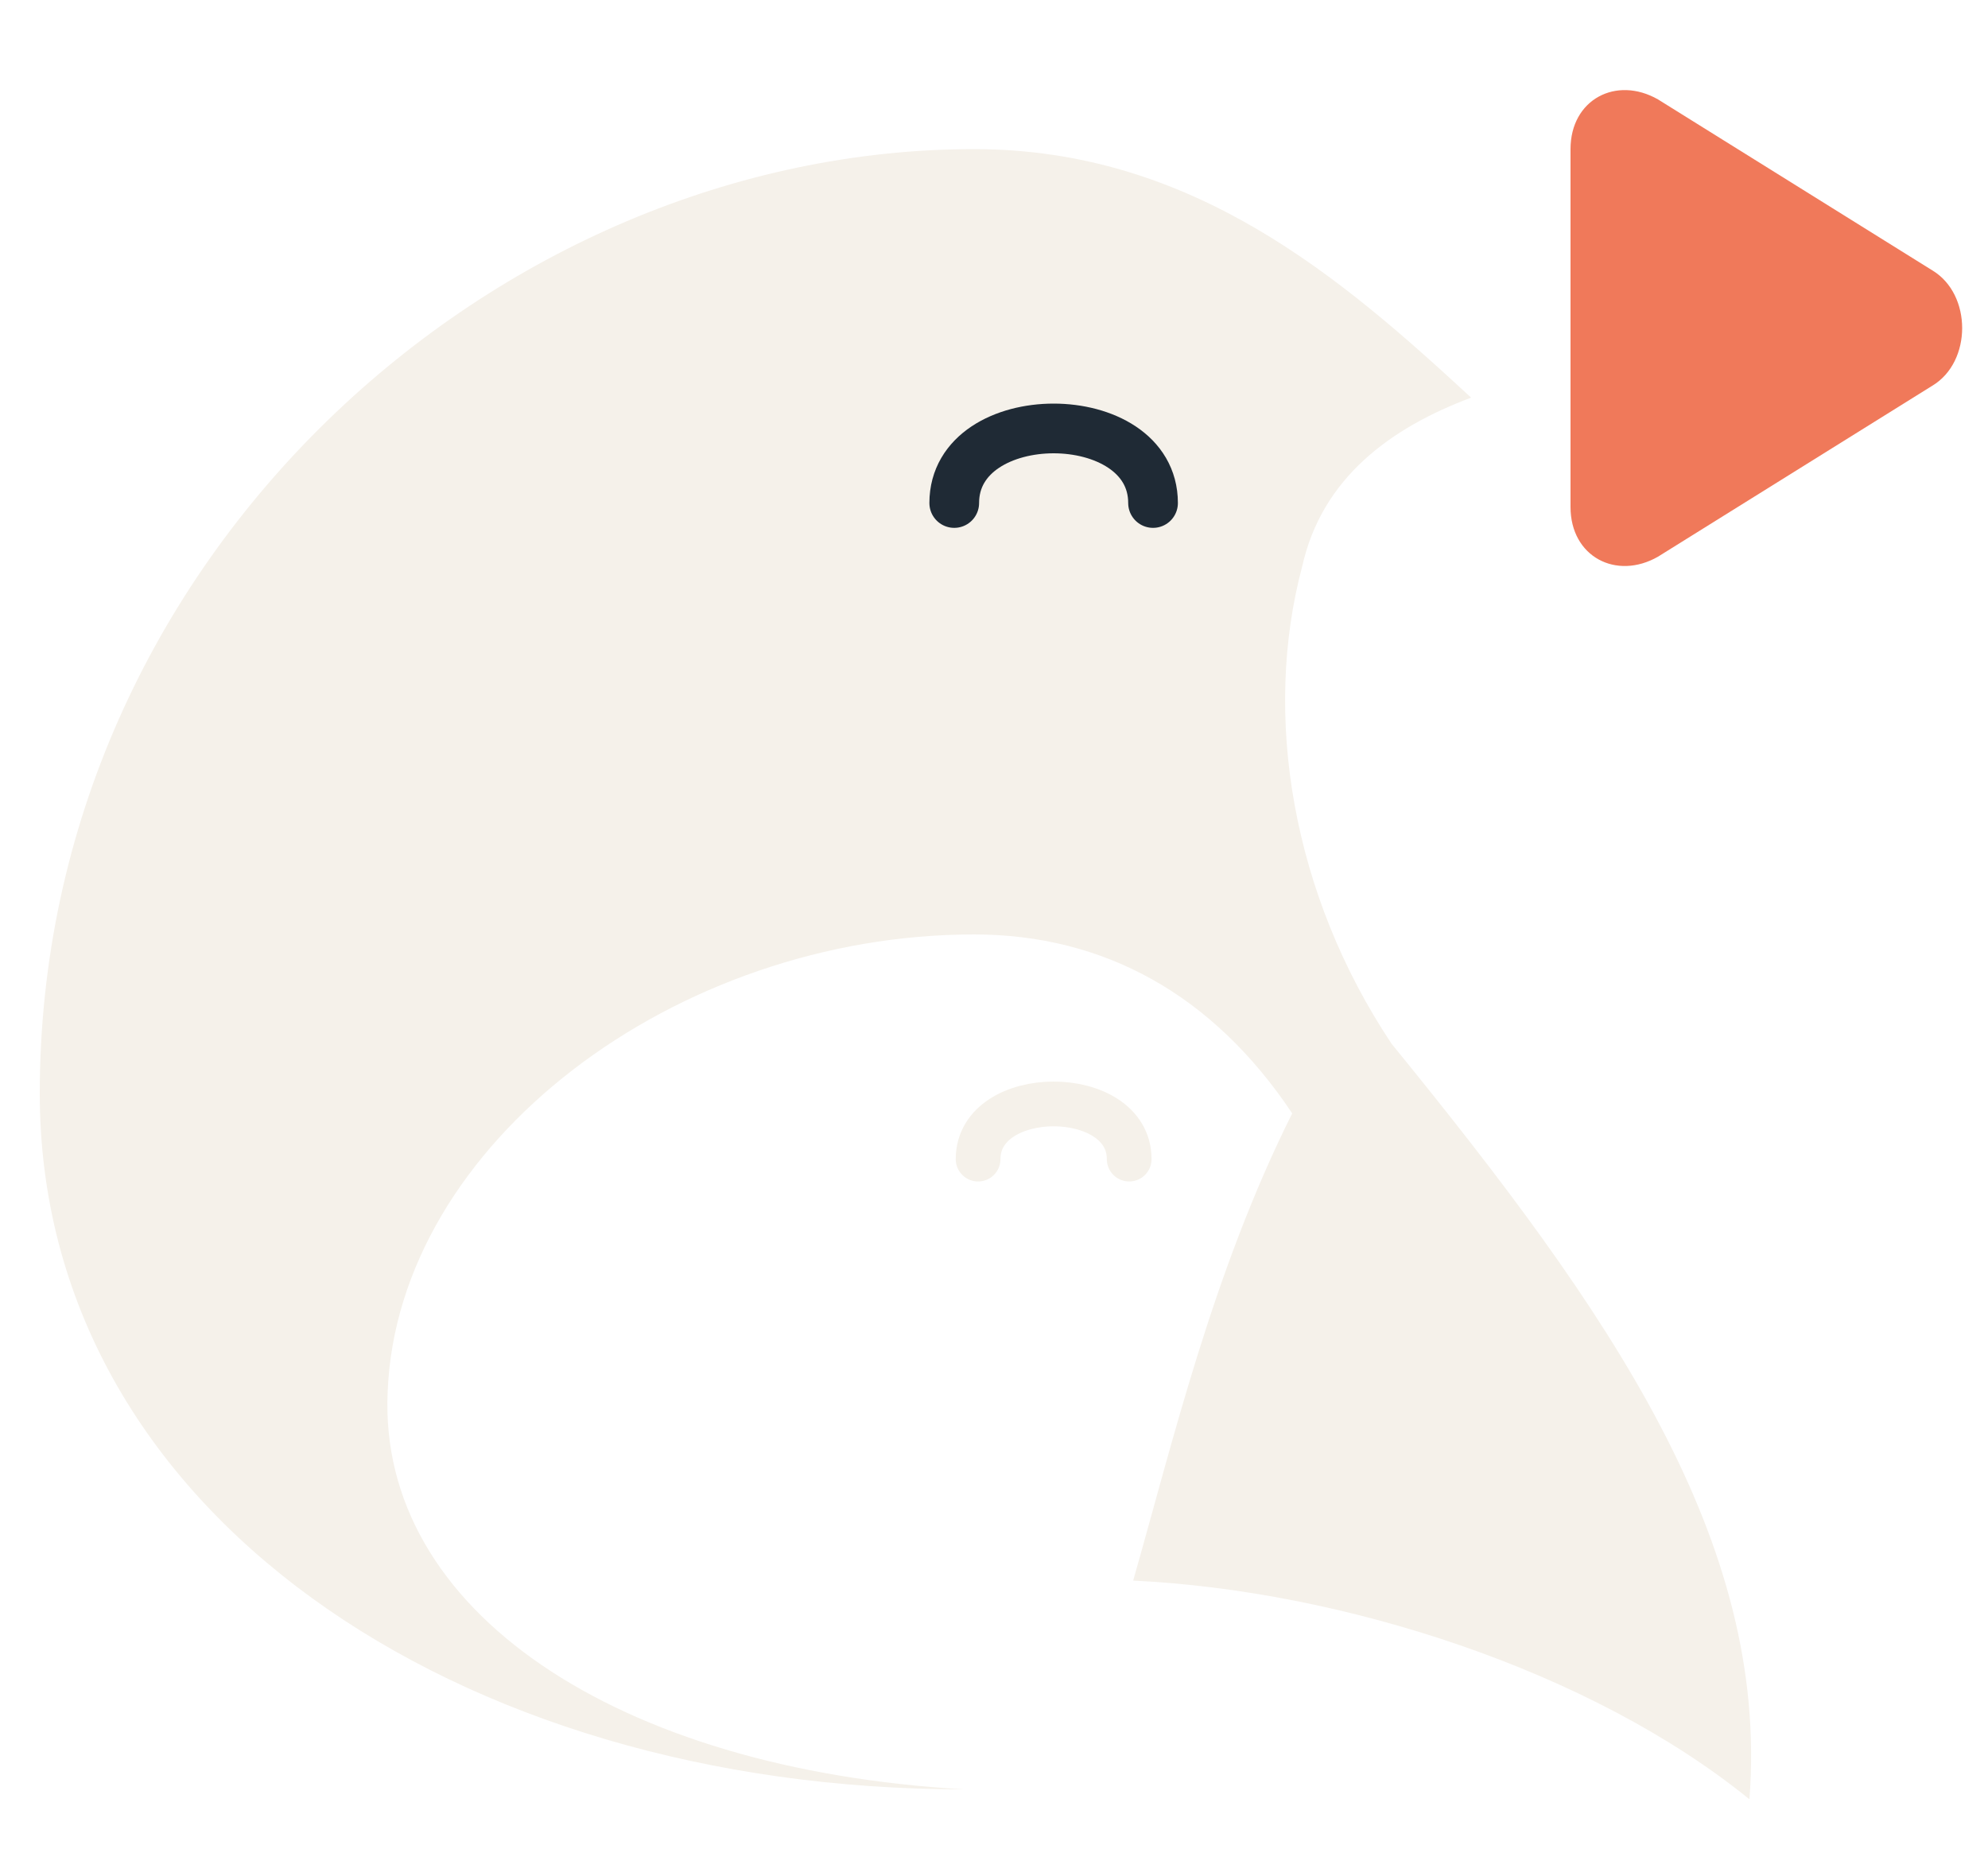
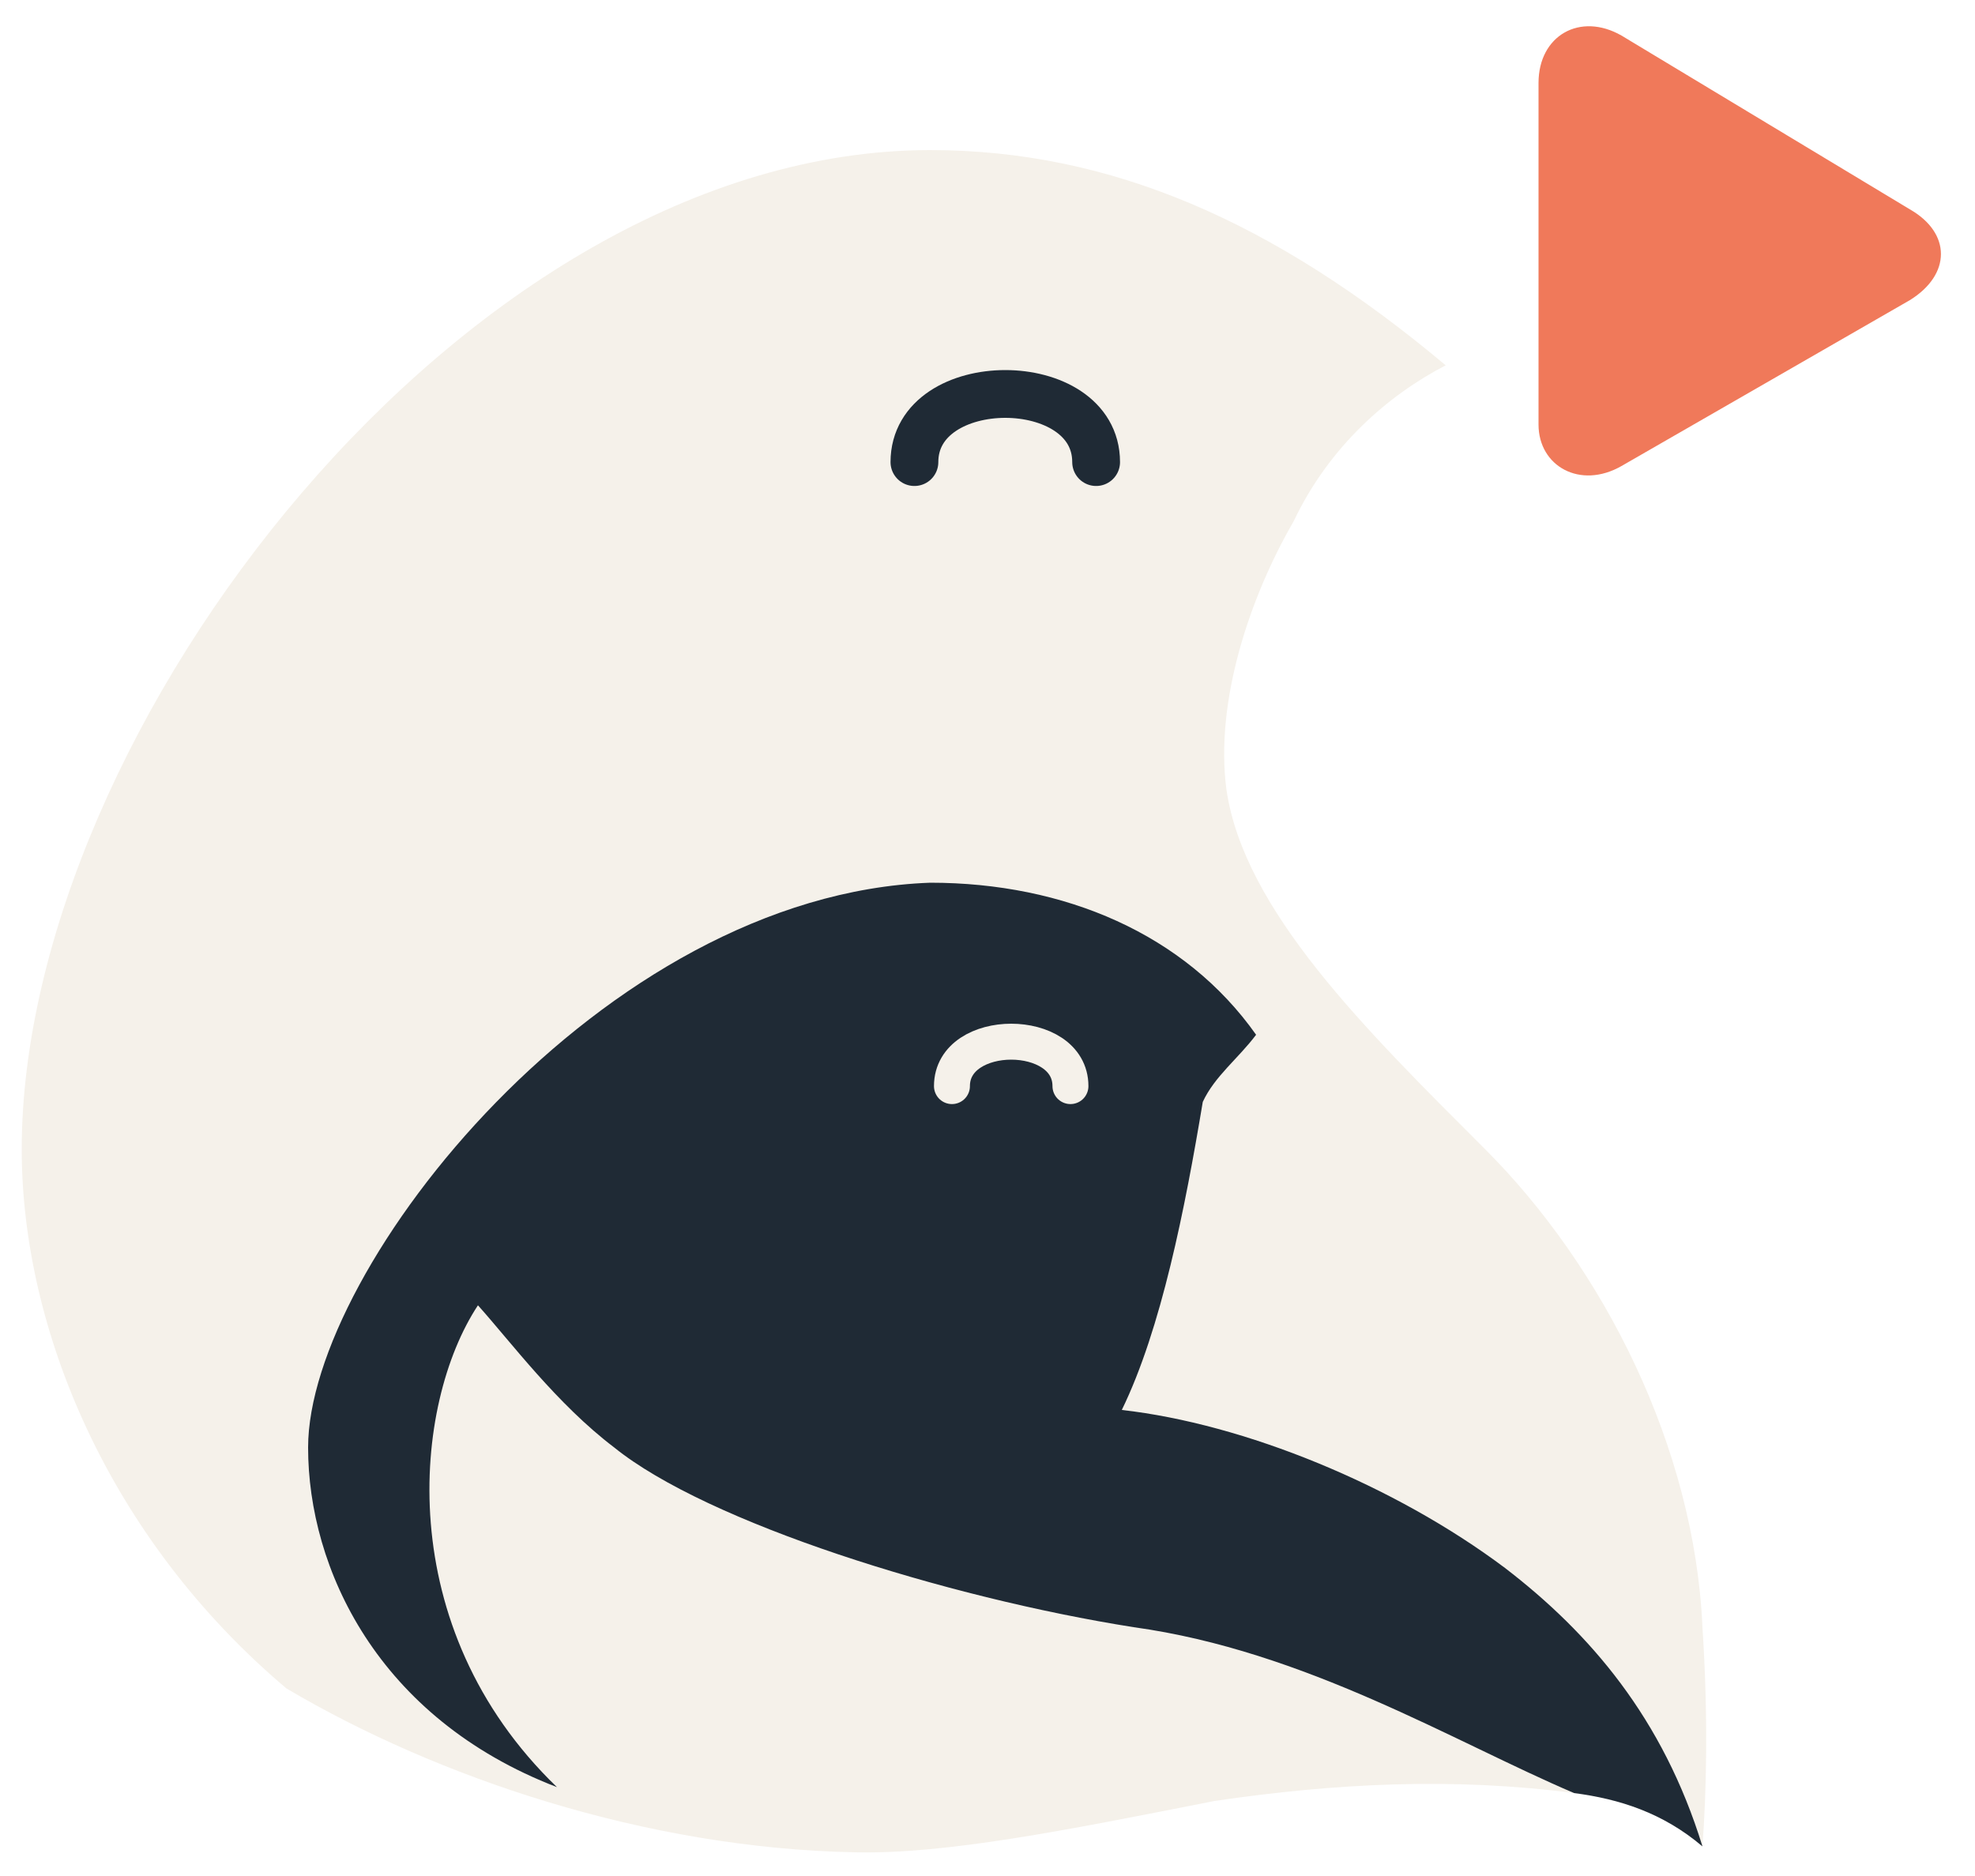
- <svg xmlns="http://www.w3.org/2000/svg" viewBox="0 0 100 93" role="img" aria-label="Nido">
-   <path fill="#F5F1EA" d="M48.5 90C23 90 2 76 2 55C2 28 25 7.5 49 7.5C60 7.5 67.5 14 74 20C70 21.5 66.5 24 65.5 28.5C63.5 36 65 45 70 52.5C81 66 89 77.5 88 90.5C80 84 67.5 80 57 79.5C59 72.5 61 64 65 56C61 50 55.5 47 49 47C34 47 20 57.5 19.5 70C19 81 31 89 48.5 90Z" />
+ <svg xmlns="http://www.w3.org/2000/svg" viewBox="0 0 100 95" role="img" aria-label="Nido">
+   <path fill="#F5F1EA" d="M73.2 18.5C70.3 20 67.3 22.6 65.5 26.4C63.3 30.2 61.5 35.5 62.1 40C63 46.1 69.1 52.1 75.2 58.2C81.2 64.2 85.8 73.3 86.2 82.4C86.5 87 86.4 90.8 86.2 93.5C84.2 91.8 82 91.1 79.7 90.8C73.6 90 67.6 90.3 61.5 91.2C53.9 92.7 47.9 93.9 43.3 93.8C32.7 93.6 22.1 90 14.5 85.5C5.5 77.9 1.1 67.3 1.1 58.2C1.1 37 23.6 7.6 47.1 7.6C56.2 7.6 64.5 11.2 73.2 18.5Z" />
+   <path fill="#1F2A35" d="M63.6 52.4C62.7 53.6 61.5 54.5 60.9 55.8C60 61.2 58.8 67.3 56.8 71.4C63 72.1 70.6 75.2 76.2 79.4C80.5 82.7 84.2 87 86.2 93.5C84.2 91.8 82 91.1 79.7 90.8C73.6 88.2 66.1 83.6 57.4 82.4C47.9 80.9 35.8 77.1 31.1 73.3C28.2 71.1 25.9 68 24.2 66.1C20.9 71.1 19.8 82.4 28.2 90.5C19.1 87 15.6 79.4 15.6 73.3C15.6 64.2 30.5 45.3 47.1 44.7C53.9 44.7 60 47.3 63.6 52.4Z" />
  <g fill="none" stroke-linecap="round">
-     <path stroke="#1F2A35" stroke-width="2.5" d="M48 25.3C48 20.3 58 20.3 58 25.3" />
-     <path stroke="#F5F1EA" stroke-width="2.25" d="M49.2 58.3C49.2 54.6 56.8 54.6 56.8 58.3" />
+     <path stroke="#1F2A35" stroke-width="2.42" d="M46.3 23.4C46.3 18.8 55.5 18.8 55.5 23.4" />
+     <path stroke="#F5F1EA" stroke-width="1.82" d="M48.2 55C48.2 52 54.2 52 54.2 55" />
  </g>
-   <path fill="#F0795A" d="M79 7.5C79 5 81.3 3.8 83.4 5L97.2 13.6C99.2 14.8 99.2 18.2 97.2 19.4L83.4 28C81.3 29.2 79 28 79 25.5Z" />
+   <path fill="#F0795A" d="M77.9 4.2C77.9 1.8 80 0.6 82.1 1.8L96.7 10.6C98.8 11.8 98.8 13.9 96.7 15.2L82.1 23.6C80 24.8 77.9 23.6 77.9 21.5Z" />
</svg>
